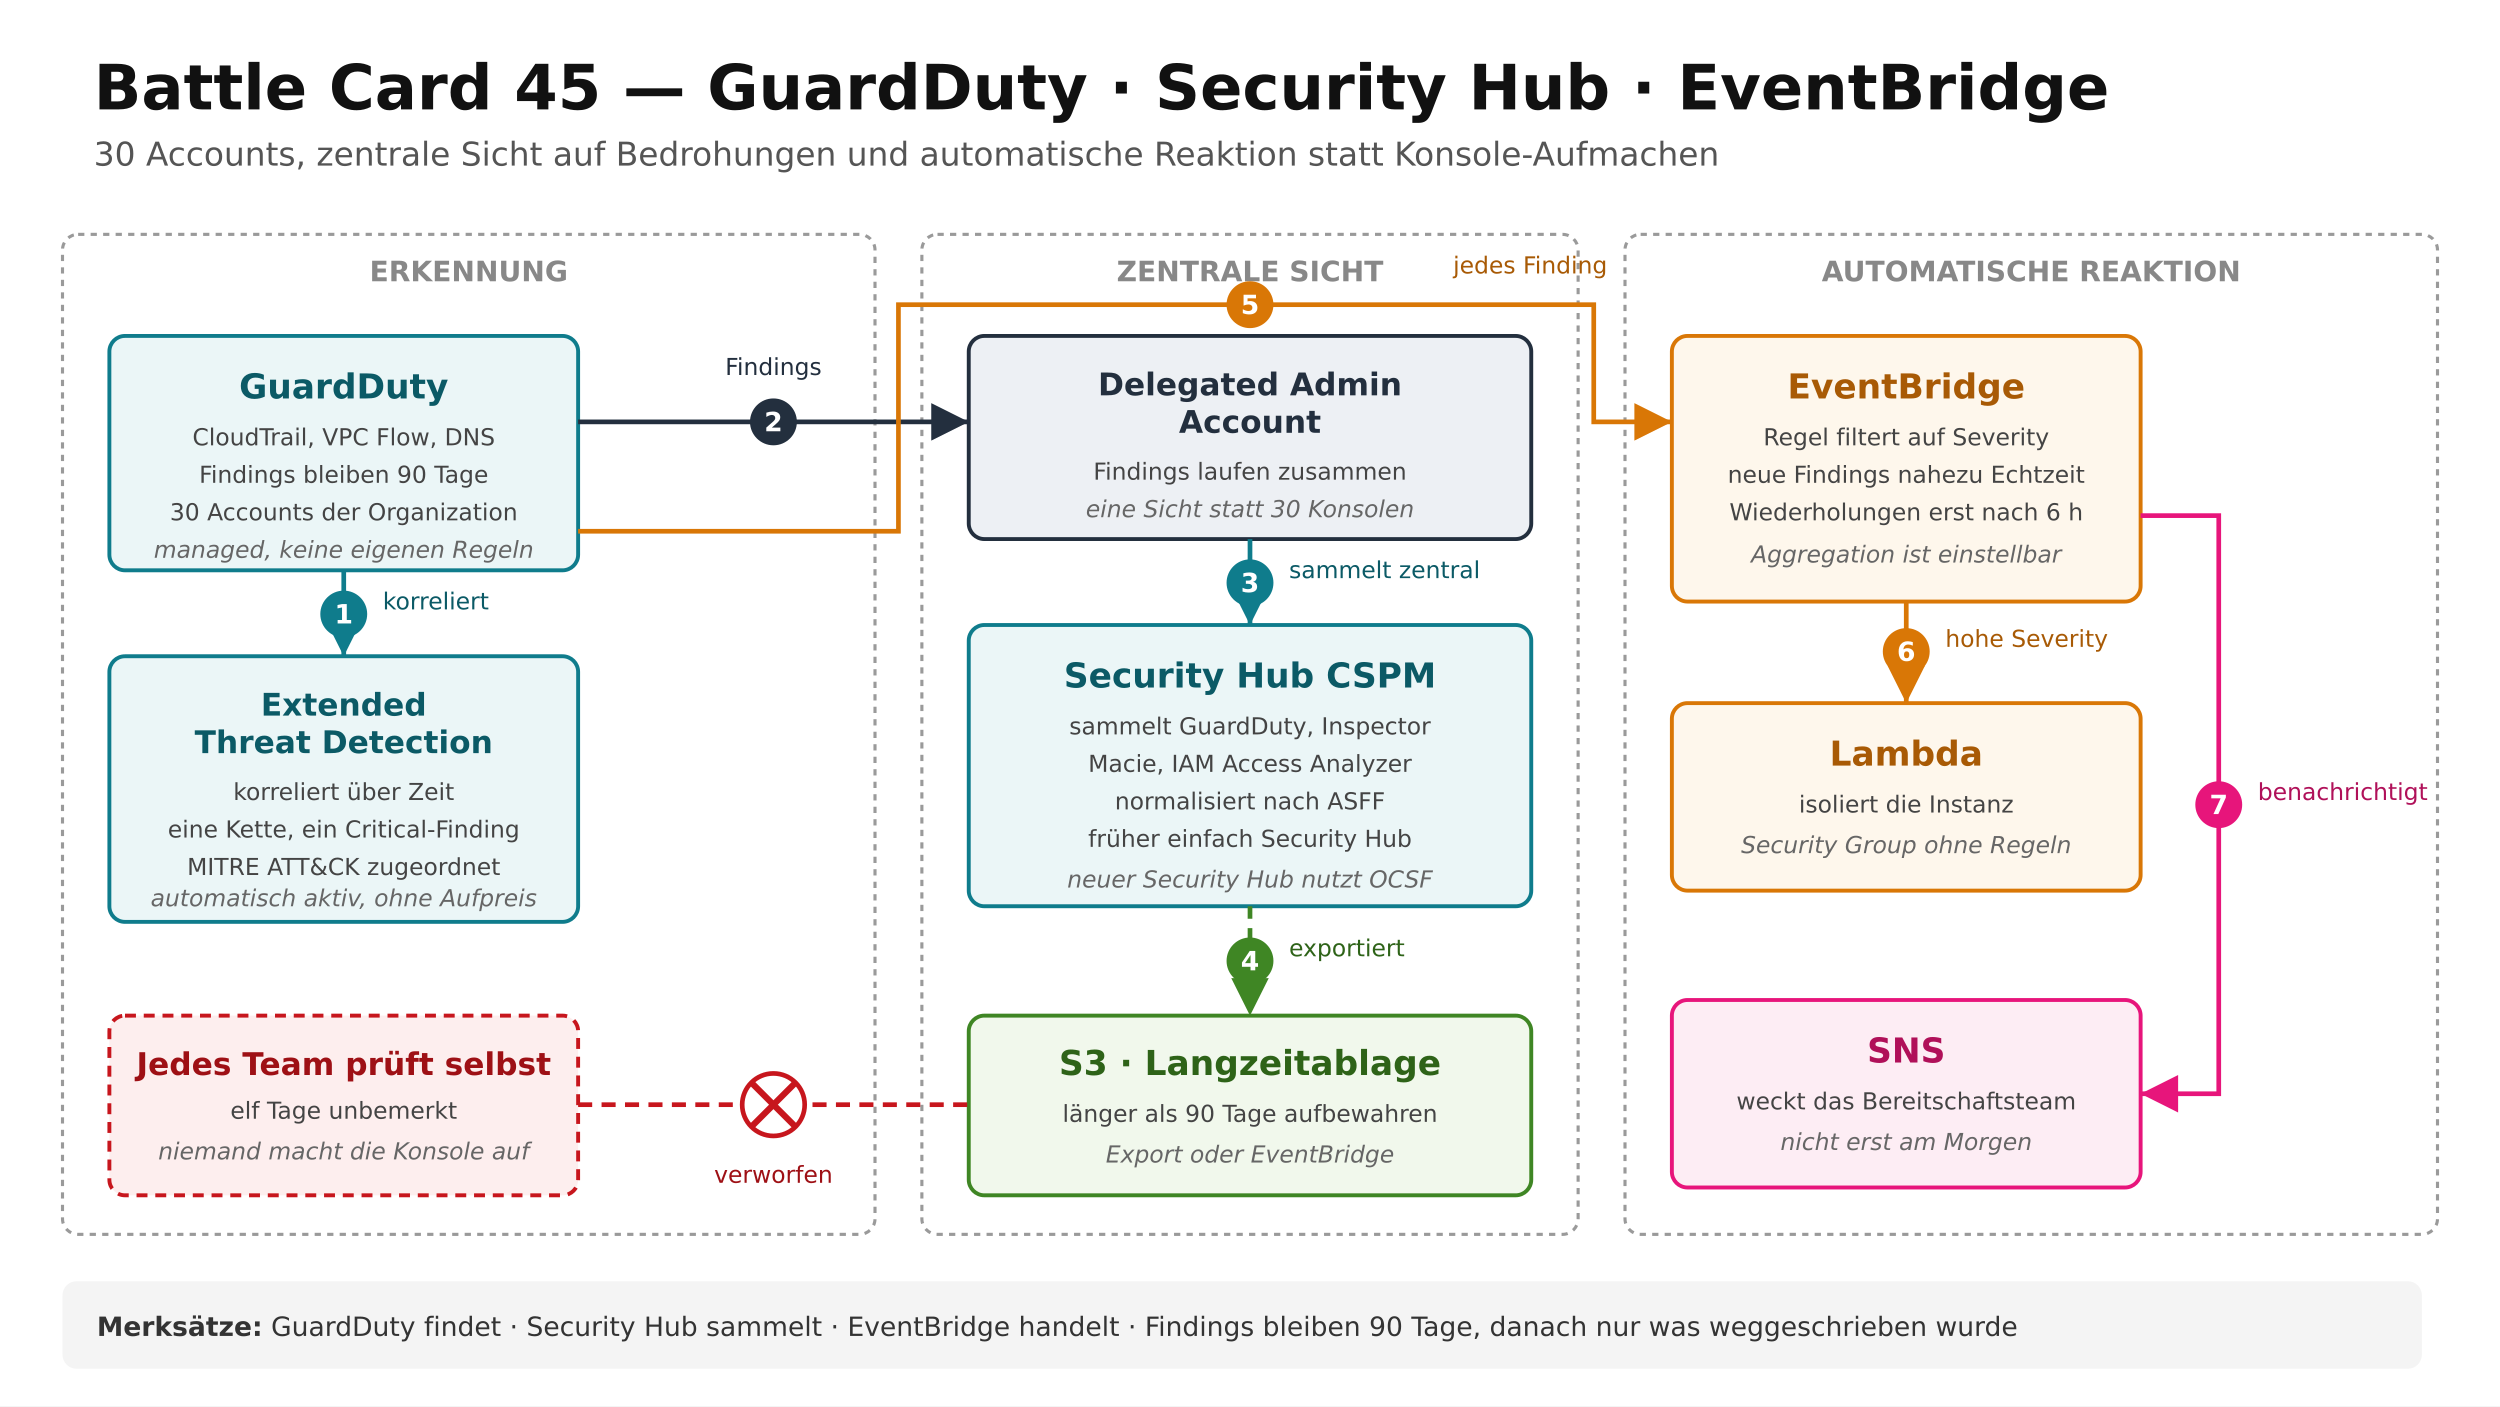
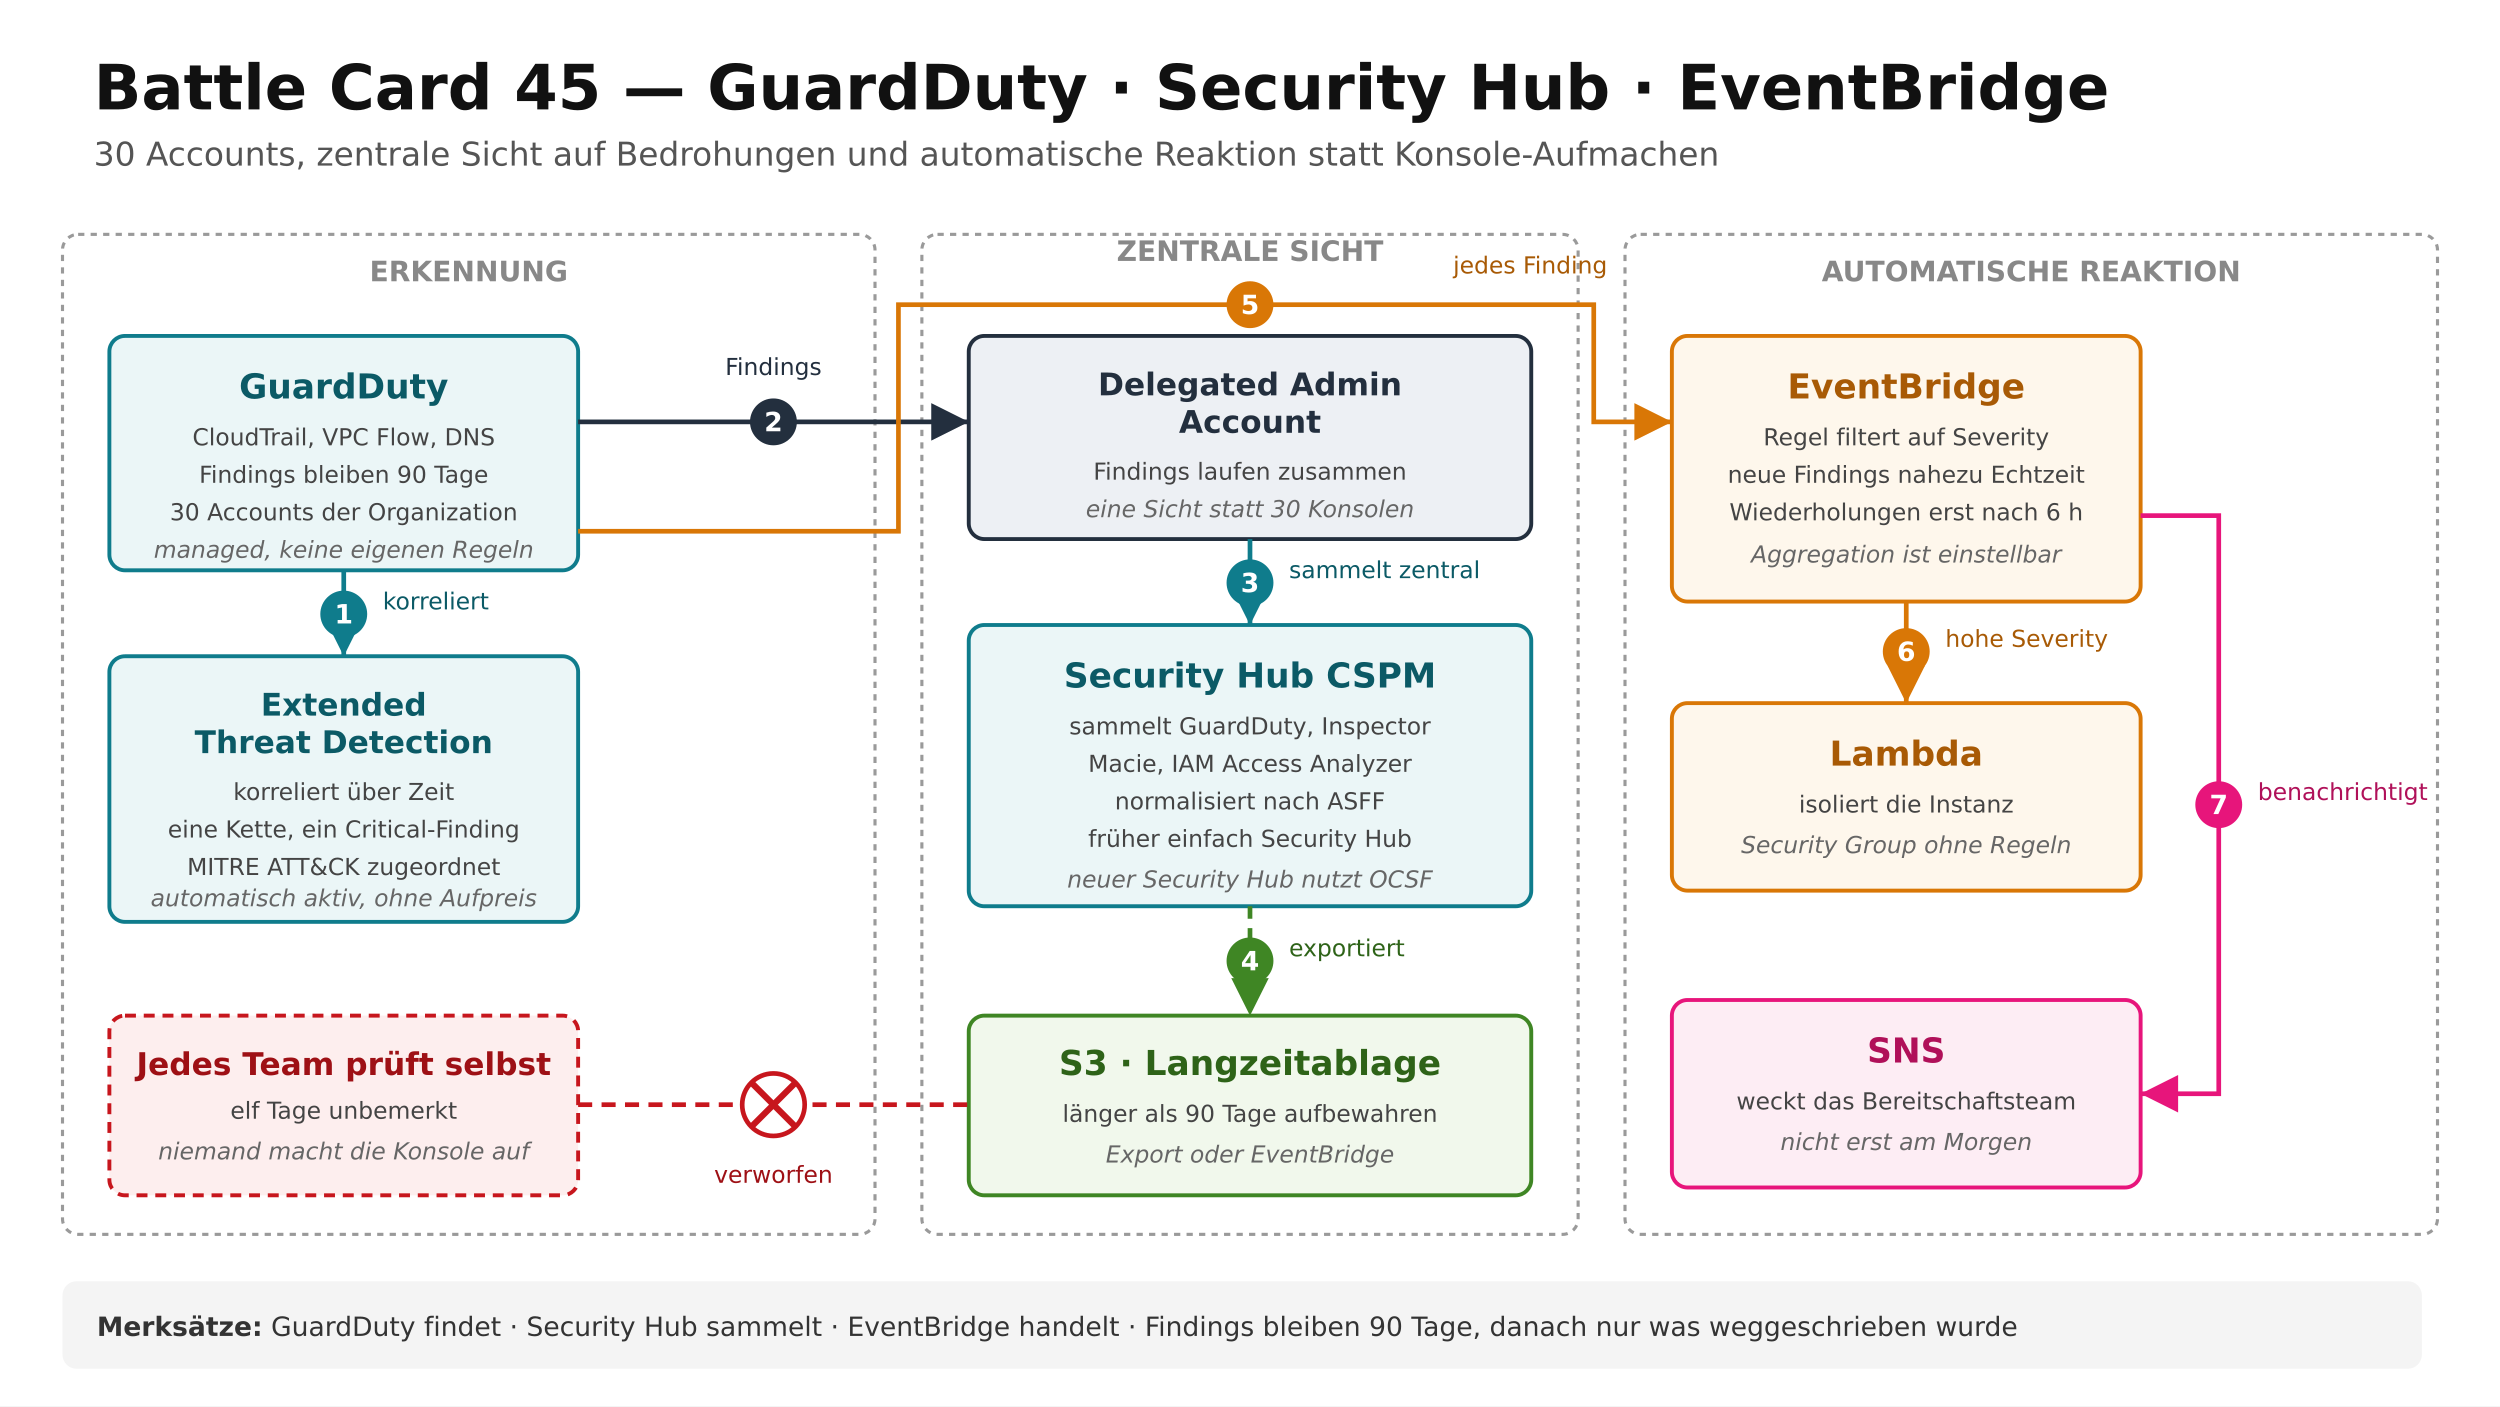
<svg xmlns="http://www.w3.org/2000/svg" viewBox="0 0 1600 900" font-family="DejaVu Sans">
  <defs>
    <marker id="arrT" markerWidth="10" markerHeight="10" refX="8" refY="4" orient="auto">
      <path d="M0,0 L8,4 L0,8 z" fill="#0F7C8C" />
    </marker>
    <marker id="arrN" markerWidth="10" markerHeight="10" refX="8" refY="4" orient="auto">
      <path d="M0,0 L8,4 L0,8 z" fill="#232F3E" />
    </marker>
    <marker id="arrO" markerWidth="10" markerHeight="10" refX="8" refY="4" orient="auto">
      <path d="M0,0 L8,4 L0,8 z" fill="#D97706" />
    </marker>
    <marker id="arrPk" markerWidth="10" markerHeight="10" refX="8" refY="4" orient="auto">
      <path d="M0,0 L8,4 L0,8 z" fill="#E7157B" />
    </marker>
    <marker id="arrG" markerWidth="10" markerHeight="10" refX="8" refY="4" orient="auto">
      <path d="M0,0 L8,4 L0,8 z" fill="#3F8624" />
    </marker>
  </defs>
  <rect width="1600" height="900" fill="#FFFFFF" />
  <text x="60" y="70" font-size="40" font-weight="bold" fill="#111111">Battle Card 45 — GuardDuty · Security Hub · EventBridge</text>
  <text x="60" y="106" font-size="21" fill="#555555">30 Accounts, zentrale Sicht auf Bedrohungen und automatische Reaktion statt Konsole-Aufmachen</text>
  <rect x="40" y="150" width="520" height="640" rx="10" fill="none" stroke="#9A9A9A" stroke-width="2" stroke-dasharray="4,4" />
  <text x="300" y="180" font-size="18" font-weight="bold" fill="#888888" text-anchor="middle">ERKENNUNG</text>
  <rect x="590" y="150" width="420" height="640" rx="10" fill="none" stroke="#9A9A9A" stroke-width="2" stroke-dasharray="4,4" />
-   <text x="800" y="180" font-size="18" font-weight="bold" fill="#888888" text-anchor="middle">ZENTRALE SICHT</text>
+   <text x="800" y="167" font-size="18" font-weight="bold" fill="#888888" text-anchor="middle">ZENTRALE SICHT</text>
  <rect x="1040" y="150" width="520" height="640" rx="10" fill="none" stroke="#9A9A9A" stroke-width="2" stroke-dasharray="4,4" />
  <text x="1300" y="180" font-size="18" font-weight="bold" fill="#888888" text-anchor="middle">AUTOMATISCHE REAKTION</text>
  <rect x="70" y="215" width="300" height="150" rx="10" fill="#EBF6F7" stroke="#0F7C8C" stroke-width="2.5" />
  <text x="220" y="255" font-size="22" font-weight="bold" fill="#0B5A66" text-anchor="middle">GuardDuty</text>
  <text x="220" y="285" font-size="15" fill="#444444" text-anchor="middle">CloudTrail, VPC Flow, DNS</text>
  <text x="220" y="309" font-size="15" fill="#444444" text-anchor="middle">Findings bleiben 90 Tage</text>
  <text x="220" y="333" font-size="15" fill="#444444" text-anchor="middle">30 Accounts der Organization</text>
  <text x="220" y="357" font-size="15" font-style="italic" fill="#666666" text-anchor="middle">managed, keine eigenen Regeln</text>
  <rect x="70" y="420" width="300" height="170" rx="10" fill="#EBF6F7" stroke="#0F7C8C" stroke-width="2.5" />
  <text x="220" y="458" font-size="20" font-weight="bold" fill="#0B5A66" text-anchor="middle">Extended</text>
  <text x="220" y="482" font-size="20" font-weight="bold" fill="#0B5A66" text-anchor="middle">Threat Detection</text>
  <text x="220" y="512" font-size="15" fill="#444444" text-anchor="middle">korreliert über Zeit</text>
  <text x="220" y="536" font-size="15" fill="#444444" text-anchor="middle">eine Kette, ein Critical-Finding</text>
  <text x="220" y="560" font-size="15" fill="#444444" text-anchor="middle">MITRE ATT&amp;CK zugeordnet</text>
  <text x="220" y="580" font-size="15" font-style="italic" fill="#666666" text-anchor="middle">automatisch aktiv, ohne Aufpreis</text>
  <rect x="70" y="650" width="300" height="115" rx="10" fill="#FDEEEE" stroke="#C7161D" stroke-width="2.5" stroke-dasharray="7,5" />
  <text x="220" y="688" font-size="20" font-weight="bold" fill="#9E1015" text-anchor="middle">Jedes Team prüft selbst</text>
  <text x="220" y="716" font-size="15" fill="#444444" text-anchor="middle">elf Tage unbemerkt</text>
  <text x="220" y="742" font-size="15" font-style="italic" fill="#666666" text-anchor="middle">niemand macht die Konsole auf</text>
  <rect x="620" y="215" width="360" height="130" rx="10" fill="#EDF0F4" stroke="#232F3E" stroke-width="2.5" />
  <text x="800" y="253" font-size="20" font-weight="bold" fill="#232F3E" text-anchor="middle">Delegated Admin</text>
  <text x="800" y="277" font-size="20" font-weight="bold" fill="#232F3E" text-anchor="middle">Account</text>
  <text x="800" y="307" font-size="15" fill="#444444" text-anchor="middle">Findings laufen zusammen</text>
  <text x="800" y="331" font-size="15" font-style="italic" fill="#666666" text-anchor="middle">eine Sicht statt 30 Konsolen</text>
  <rect x="620" y="400" width="360" height="180" rx="10" fill="#EBF6F7" stroke="#0F7C8C" stroke-width="2.5" />
  <text x="800" y="440" font-size="22" font-weight="bold" fill="#0B5A66" text-anchor="middle">Security Hub CSPM</text>
  <text x="800" y="470" font-size="15" fill="#444444" text-anchor="middle">sammelt GuardDuty, Inspector</text>
  <text x="800" y="494" font-size="15" fill="#444444" text-anchor="middle">Macie, IAM Access Analyzer</text>
  <text x="800" y="518" font-size="15" fill="#444444" text-anchor="middle">normalisiert nach ASFF</text>
  <text x="800" y="542" font-size="15" fill="#444444" text-anchor="middle">früher einfach Security Hub</text>
  <text x="800" y="568" font-size="15" font-style="italic" fill="#666666" text-anchor="middle">neuer Security Hub nutzt OCSF</text>
  <rect x="620" y="650" width="360" height="115" rx="10" fill="#F1F8EC" stroke="#3F8624" stroke-width="2.5" />
  <text x="800" y="688" font-size="22" font-weight="bold" fill="#2E6318" text-anchor="middle">S3 · Langzeitablage</text>
  <text x="800" y="718" font-size="15" fill="#444444" text-anchor="middle">länger als 90 Tage aufbewahren</text>
  <text x="800" y="744" font-size="15" font-style="italic" fill="#666666" text-anchor="middle">Export oder EventBridge</text>
  <rect x="1070" y="215" width="300" height="170" rx="10" fill="#FEF7EC" stroke="#D97706" stroke-width="2.5" />
  <text x="1220" y="255" font-size="22" font-weight="bold" fill="#A85A05" text-anchor="middle">EventBridge</text>
  <text x="1220" y="285" font-size="15" fill="#444444" text-anchor="middle">Regel filtert auf Severity</text>
  <text x="1220" y="309" font-size="15" fill="#444444" text-anchor="middle">neue Findings nahezu Echtzeit</text>
  <text x="1220" y="333" font-size="15" fill="#444444" text-anchor="middle">Wiederholungen erst nach 6 h</text>
  <text x="1220" y="360" font-size="15" font-style="italic" fill="#666666" text-anchor="middle">Aggregation ist einstellbar</text>
  <rect x="1070" y="450" width="300" height="120" rx="10" fill="#FEF7EC" stroke="#D97706" stroke-width="2.5" />
  <text x="1220" y="490" font-size="22" font-weight="bold" fill="#A85A05" text-anchor="middle">Lambda</text>
  <text x="1220" y="520" font-size="15" fill="#444444" text-anchor="middle">isoliert die Instanz</text>
  <text x="1220" y="546" font-size="15" font-style="italic" fill="#666666" text-anchor="middle">Security Group ohne Regeln</text>
  <rect x="1070" y="640" width="300" height="120" rx="10" fill="#FDEDF4" stroke="#E7157B" stroke-width="2.5" />
  <text x="1220" y="680" font-size="22" font-weight="bold" fill="#B01059" text-anchor="middle">SNS</text>
  <text x="1220" y="710" font-size="15" fill="#444444" text-anchor="middle">weckt das Bereitschaftsteam</text>
  <text x="1220" y="736" font-size="15" font-style="italic" fill="#666666" text-anchor="middle">nicht erst am Morgen</text>
  <path d="M220,365 L220,420" stroke="#0F7C8C" stroke-width="3" marker-end="url(#arrT)" fill="none" />
  <circle cx="220" cy="393" r="15" fill="#0F7C8C" />
  <text x="220" y="399" font-size="17" font-weight="bold" fill="#FFFFFF" text-anchor="middle">1</text>
  <text x="245" y="390" font-size="15" fill="#0B5A66" text-anchor="start">korreliert</text>
  <path d="M370,270 L620,270" stroke="#232F3E" stroke-width="3" marker-end="url(#arrN)" fill="none" />
  <circle cx="495" cy="270" r="15" fill="#232F3E" />
  <text x="495" y="276" font-size="17" font-weight="bold" fill="#FFFFFF" text-anchor="middle">2</text>
  <text x="495" y="240" font-size="15" fill="#232F3E" text-anchor="middle">Findings</text>
  <path d="M800,345 L800,400" stroke="#0F7C8C" stroke-width="3" marker-end="url(#arrT)" fill="none" />
  <circle cx="800" cy="373" r="15" fill="#0F7C8C" />
  <text x="800" y="379" font-size="17" font-weight="bold" fill="#FFFFFF" text-anchor="middle">3</text>
  <text x="825" y="370" font-size="15" fill="#0B5A66" text-anchor="start">sammelt zentral</text>
  <path d="M800,580 L800,650" stroke="#3F8624" stroke-width="3" stroke-dasharray="8,6" marker-end="url(#arrG)" fill="none" />
  <circle cx="800" cy="615" r="15" fill="#3F8624" />
  <text x="800" y="621" font-size="17" font-weight="bold" fill="#FFFFFF" text-anchor="middle">4</text>
  <text x="825" y="612" font-size="15" fill="#2E6318" text-anchor="start">exportiert</text>
  <path d="M370,340 L575,340 L575,195 L1020,195 L1020,270 L1070,270" stroke="#D97706" stroke-width="3" marker-end="url(#arrO)" fill="none" />
  <circle cx="800" cy="195" r="15" fill="#D97706" />
  <text x="800" y="201" font-size="17" font-weight="bold" fill="#FFFFFF" text-anchor="middle">5</text>
  <text x="930" y="175" font-size="15" fill="#A85A05" text-anchor="start">jedes Finding</text>
  <path d="M1220,385 L1220,450" stroke="#D97706" stroke-width="3" marker-end="url(#arrO)" fill="none" />
  <circle cx="1220" cy="417" r="15" fill="#D97706" />
  <text x="1220" y="423" font-size="17" font-weight="bold" fill="#FFFFFF" text-anchor="middle">6</text>
  <text x="1245" y="414" font-size="15" fill="#A85A05" text-anchor="start">hohe Severity</text>
  <path d="M1370,330 L1420,330 L1420,700 L1370,700" stroke="#E7157B" stroke-width="3" marker-end="url(#arrPk)" fill="none" />
  <circle cx="1420" cy="515" r="15" fill="#E7157B" />
  <text x="1420" y="521" font-size="17" font-weight="bold" fill="#FFFFFF" text-anchor="middle">7</text>
  <text x="1445" y="512" font-size="15" fill="#B01059" text-anchor="start">benachrichtigt</text>
  <path d="M370,707 L620,707" stroke="#C7161D" stroke-width="3" stroke-dasharray="9,6" fill="none" />
  <circle cx="495" cy="707" r="20" fill="#FFFFFF" stroke="#C7161D" stroke-width="3" />
  <path d="M481,693 L509,721" stroke="#C7161D" stroke-width="4" fill="none" />
  <path d="M509,693 L481,721" stroke="#C7161D" stroke-width="4" fill="none" />
  <text x="495" y="757" font-size="15" fill="#9E1015" text-anchor="middle">verworfen</text>
  <rect x="40" y="820" width="1510" height="56" rx="9" fill="#F4F4F4" />
  <text x="62" y="855" font-size="17" fill="#333333">
    <tspan font-weight="bold">Merksätze:</tspan>  GuardDuty findet · Security Hub sammelt · EventBridge handelt · Findings bleiben 90 Tage, danach nur was weggeschrieben wurde</text>
</svg>
